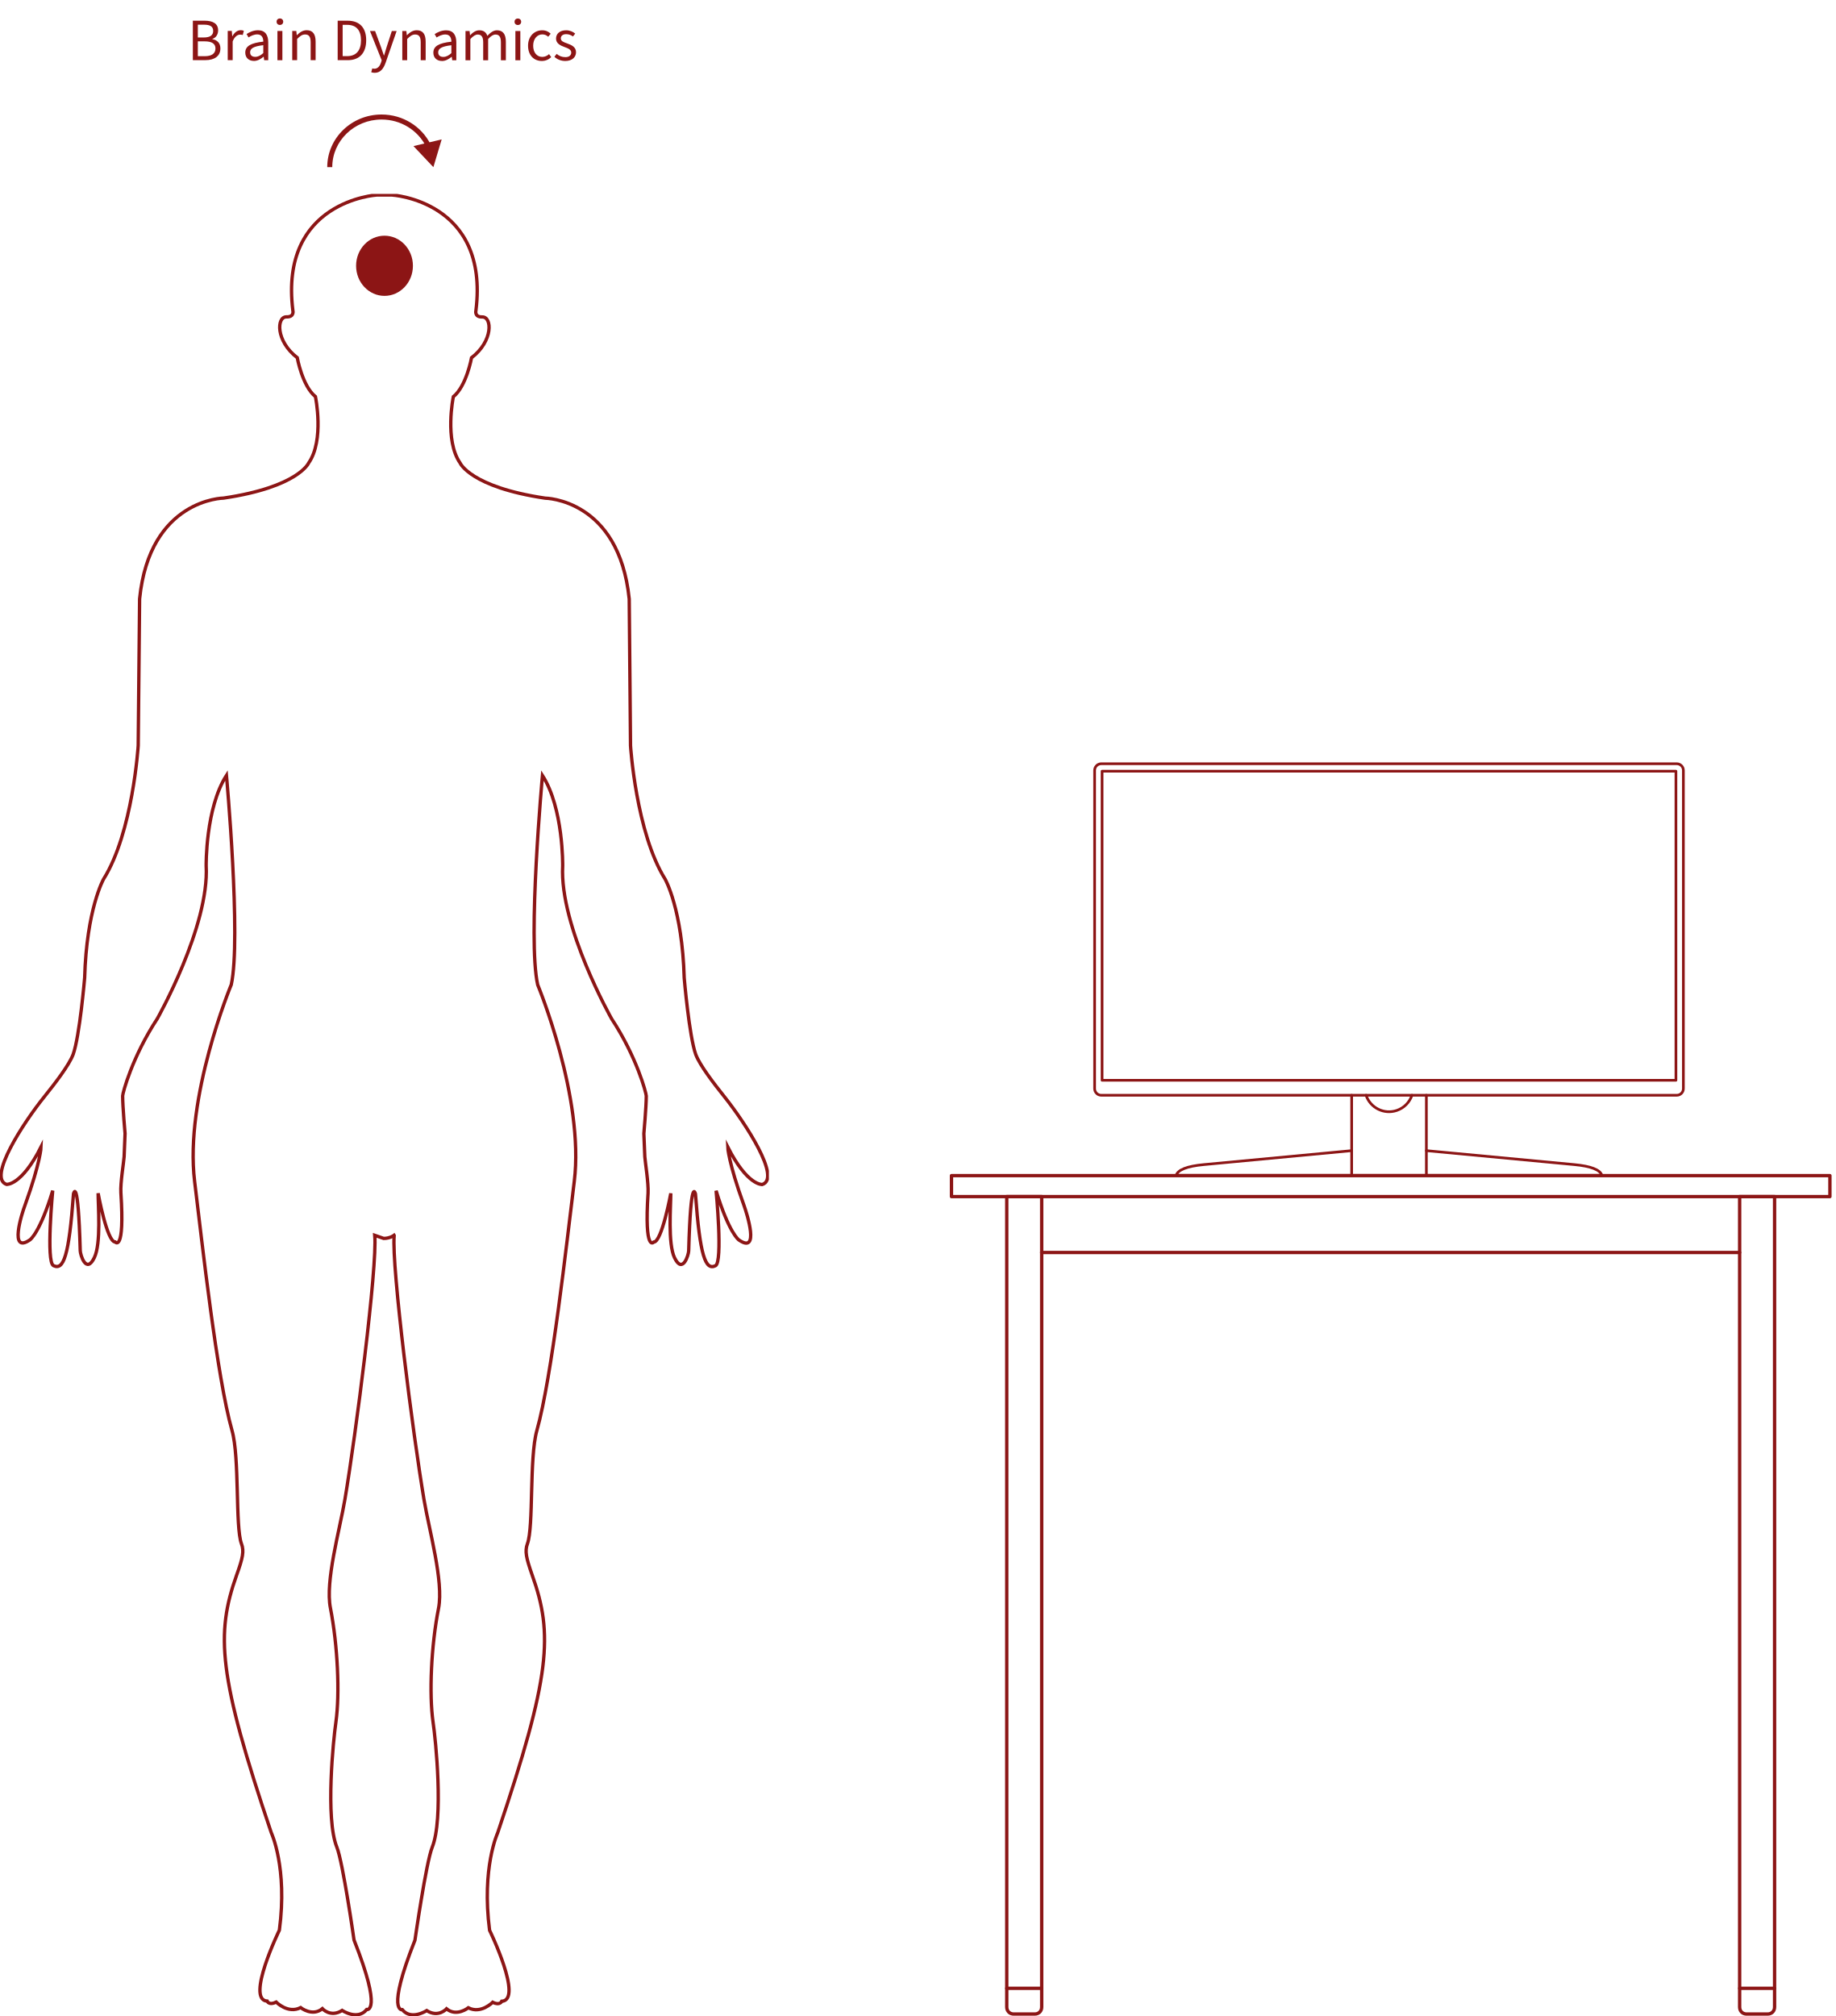
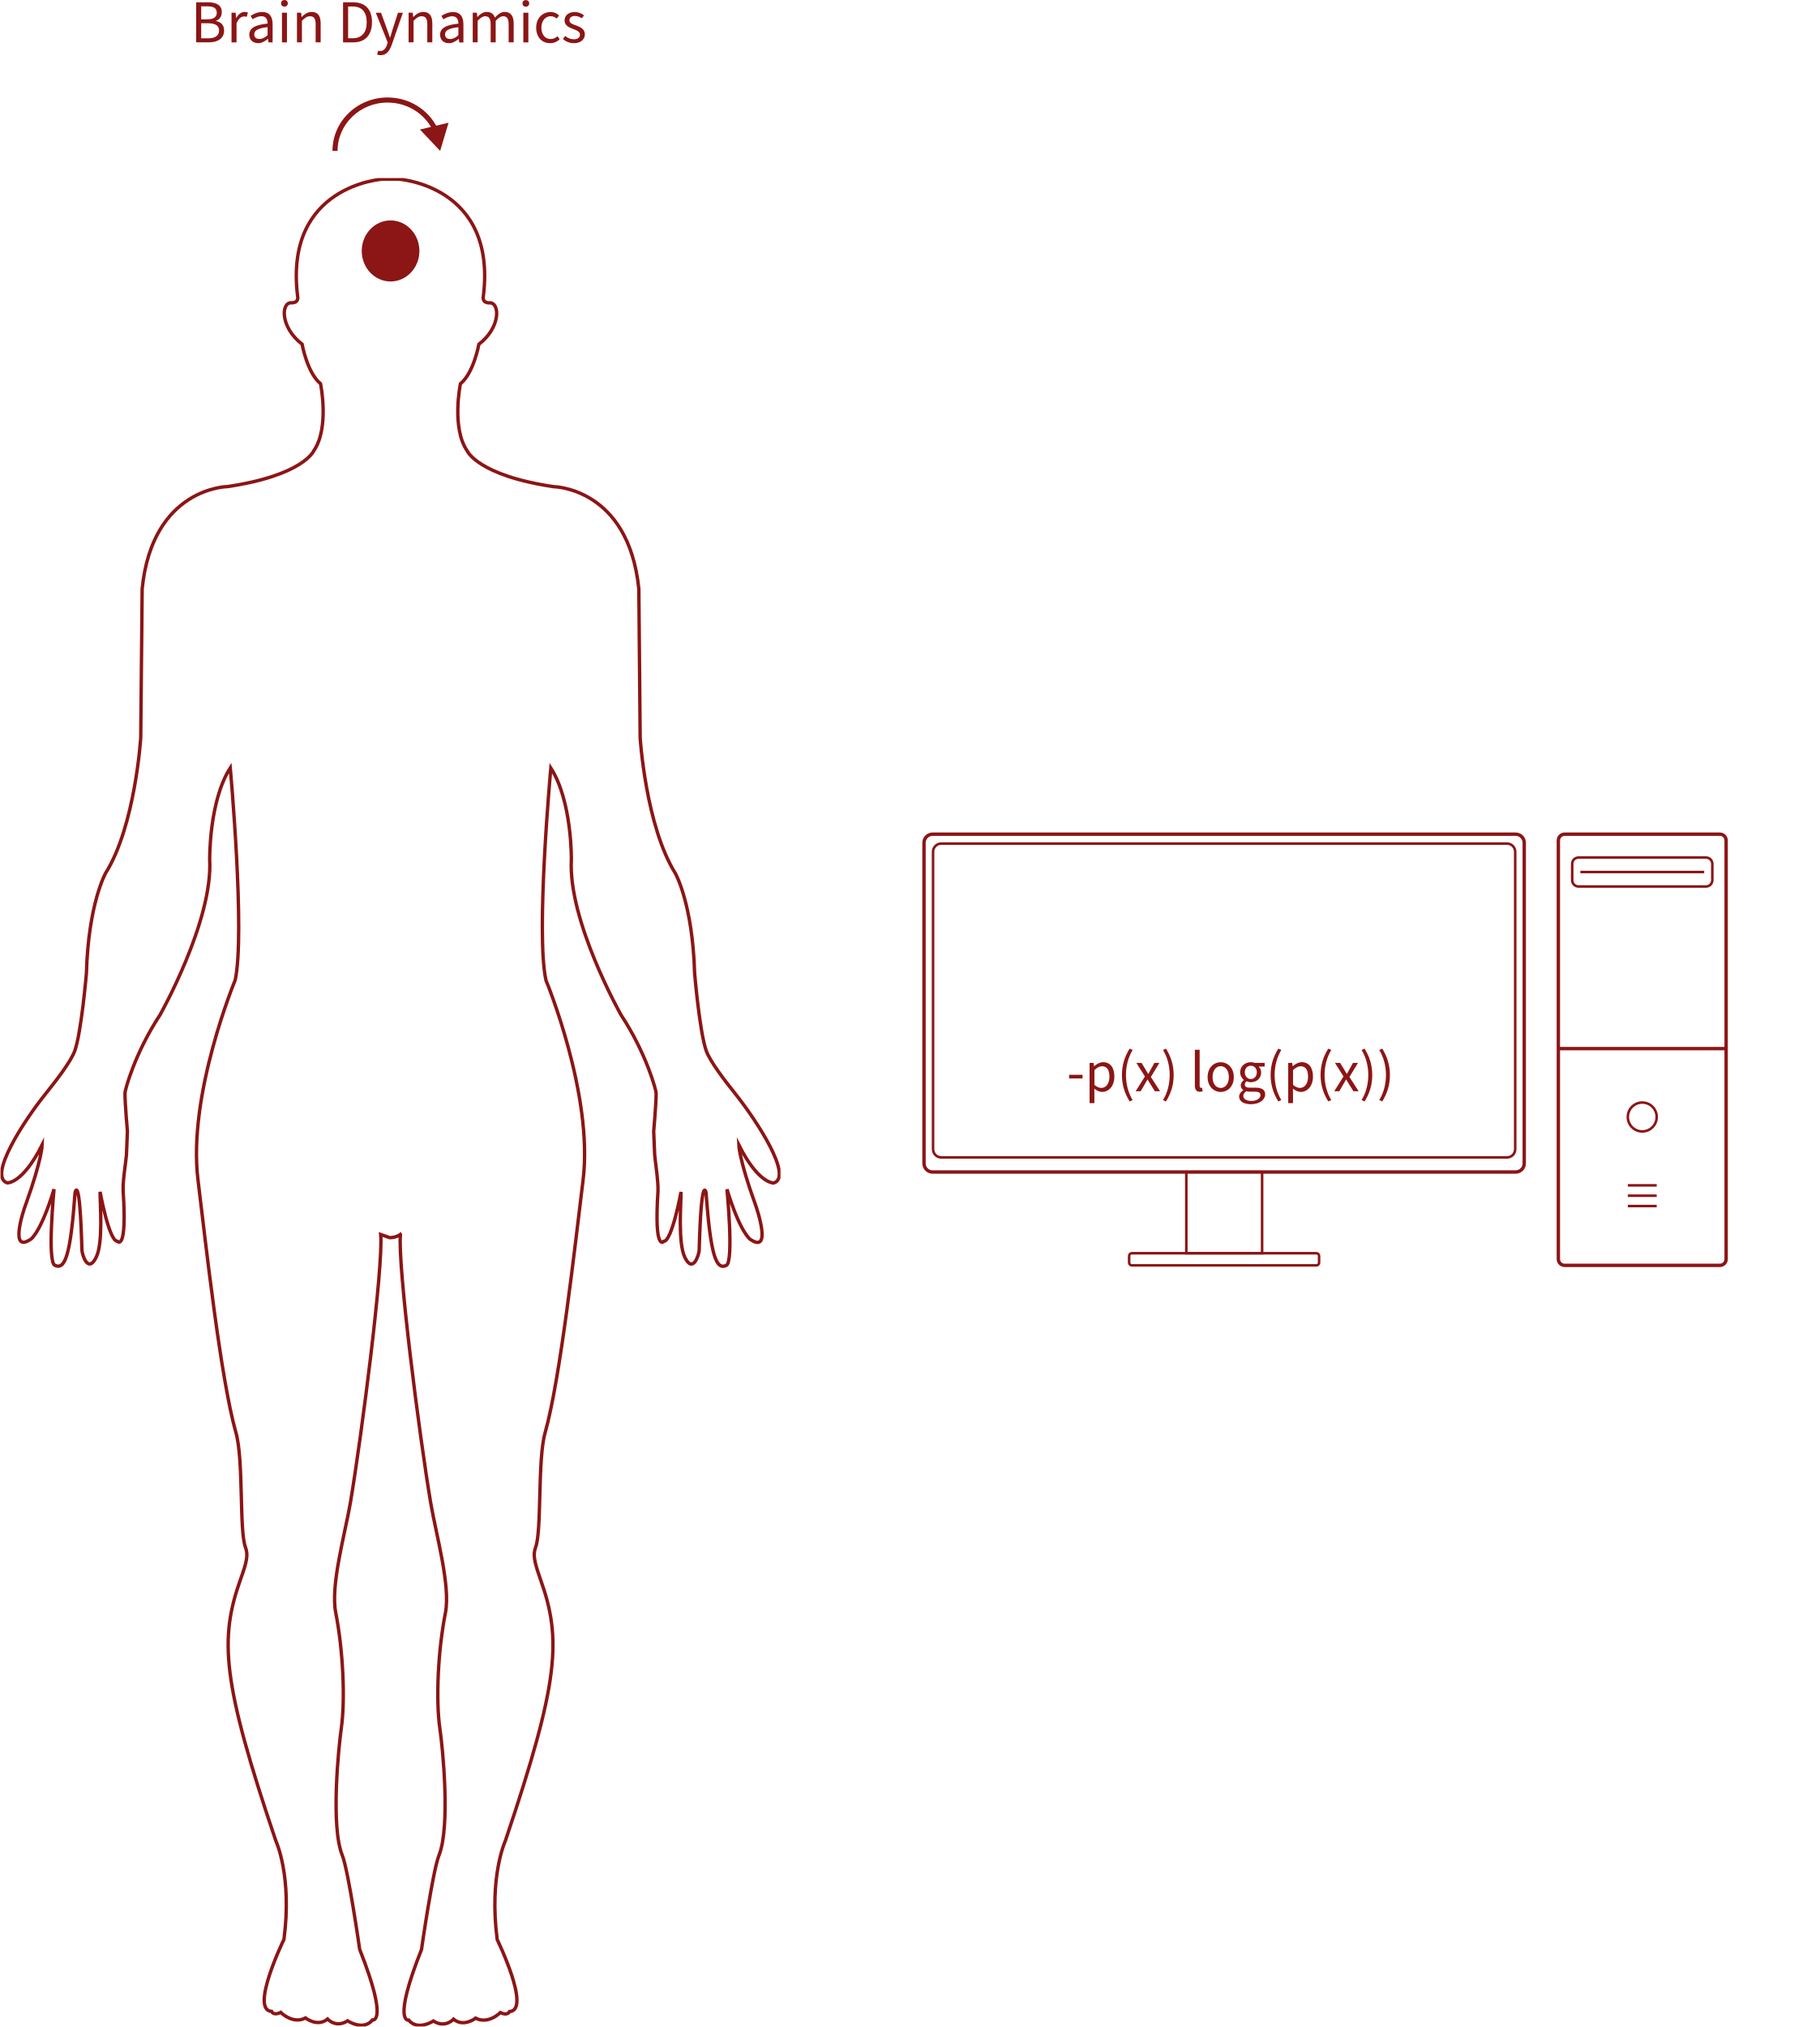
- <svg xmlns="http://www.w3.org/2000/svg" id="Ebene_1" data-name="Ebene 1" viewBox="0 0 549 603">
+ <svg xmlns="http://www.w3.org/2000/svg" id="Ebene_1" data-name="Ebene 1" viewBox="0 0 536.46 597.64">
  <defs>
    <style>
-       .cls-1, .cls-2, .cls-3, .cls-4 {
+       .cls-1 {
+         clip-path: url(#clippath);
+       }
+ 
+       .cls-2, .cls-3, .cls-4 {
        fill: none;
      }

-       .cls-1, .cls-3, .cls-4 {
-         stroke: #8c1515;
+       .cls-2, .cls-5 {
+         stroke-width: 0px;
      }

-       .cls-1, .cls-4 {
-         stroke-linecap: round;
-         stroke-linejoin: round;
+       .cls-3 {
+         stroke-width: .75px;
+       }
+ 
+       .cls-3, .cls-4 {
+         stroke: #8c1515;
+         stroke-miterlimit: 10;
      }

      .cls-5 {
-         clip-path: url(#clippath);
-       }
- 
-       .cls-2, .cls-6 {
-         stroke-width: 0px;
-       }
- 
-       .cls-7 {
-         clip-path: url(#clippath-1);
-       }
- 
-       .cls-8 {
-         clip-path: url(#clippath-2);
-       }
- 
-       .cls-3 {
-         stroke-miterlimit: 10;
-       }
- 
-       .cls-4 {
-         stroke-width: .8px;
-       }
- 
-       .cls-6 {
        fill: #8c1515;
      }
    </style>
    <clipPath id="clippath">
-       <rect class="cls-2" x="327" y="228" width="177" height="124" />
-     </clipPath>
-     <clipPath id="clippath-1">
-       <rect class="cls-2" y="58" width="230" height="545" />
-     </clipPath>
-     <clipPath id="clippath-2">
-       <rect class="cls-2" x="283" y="350.03" width="266" height="254" />
+       <rect class="cls-2" x=".15" y="52.49" width="230" height="545" />
    </clipPath>
  </defs>
-   <g class="cls-5">
-     <g>
-       <path class="cls-4" d="m426.67,351.56h52.51c-.52-1.68-3.27-2.75-8.26-3.22l-44.23-4.17" />
-       <path class="cls-4" d="m404.33,351.56h-52.5c.52-1.68,3.27-2.75,8.27-3.22l44.23-4.17" />
-       <path class="cls-4" d="m408.64,327.61c1.29,3.79,5.4,5.82,9.19,4.53,2.13-.72,3.81-2.4,4.53-4.53" />
-       <path class="cls-4" d="m404.33,327.61v23.95h22.35v-23.95" />
-       <path class="cls-4" d="m501.33,230.67h-171.66v92.45h171.66v-92.45Z" />
-       <path class="cls-4" d="m501.57,228.44h-172.14c-1.1,0-1.99.89-1.99,1.99v95.18c0,1.1.89,1.99,1.99,1.99h172.14c1.1,0,1.99-.89,1.99-1.99v-95.18c0-1.1-.89-1.99-1.99-1.99Z" />
-     </g>
+   <g class="cls-1">
+     <path class="cls-4" d="m118.07,364.03c-.8,9.44,5.62,59.43,8.93,79.04,1.57,9.29,5.9,24.41,4.35,32.45-2.22,11.2-2.86,25.69-1.64,34.12.77,5.12,3.2,28.75-.27,37.4-1.82,4.53-5.15,27.76-5.15,27.76-8.68,21.88-3.78,20.81-3.78,20.81,2.68,3.29,7.29.26,7.29.26,3.51,2.23,5.93-.53,5.93-.53,3.01,2.49,6.52-.31,6.52-.31,3.78,1.96,7.29-1.65,7.29-1.65,2.17,1.09,2.71-.29,2.71-.29,6.51-.41-3.64-21.24-3.64-21.24-2.43-18.7,2.41-29.11,2.41-29.11,15.87-46.98,16.67-59.44,10.33-77.14-1.78-5.11-2.24-7.13-1.42-9.36,1.9-5.12.52-25.72,2.83-33.9,4.47-15.77,8.88-55.78,11.18-74.44,3.09-25.14-10.94-58.86-10.94-58.86-3.07-13.72,1.43-62.6,1.43-62.6,6.29,9.78,6.05,27.03,6.05,27.03-1,18.09,14.64,45.75,14.64,45.75,7.52,11.43,10.36,22.27,10.36,23.08,0,3.29-.72,11.26-.72,11.26l.29,6.94c.13,1.77,1.12,7.85.97,10.8-1.17,18.11,1.7,14.7,1.7,14.7,2.43,0,5.1-14.57,5.1-14.57,0,3.76-.92,15,1.11,19.25,2.43,5.06,4.21-.87,4.24-2.05.64-23.05,2.03-17.01,2.03-17.01,1.35,18.7,3.01,22.92,5.98,21.46,2.26-1.08.19-22.44.19-22.44,3.86,12.69,6.79,14.71,6.79,14.71,6.37,4.46,2.43-7.87,1.55-10.32-4.71-12.98-4.86-17.48-4.86-17.48,5.89,11.66,10.33,11.23,10.33,11.23,5.74-1.83-5.02-18.34-11.33-26.26-3.22-4.03-7.37-9.43-8.57-12.64-1.96-5.43-3.45-22.88-3.45-22.88-.59-20.6-5.7-29.54-5.7-29.54-8.72-13.94-10.36-39.93-10.36-39.93l-.39-43.89c-3.06-29.94-25.15-30.15-25.15-30.15-22.33-3.32-25.44-10.52-25.44-10.52-4.73-6.8-2.02-19.82-2.02-19.82,3.93-3.18,5.44-11.65,5.44-11.65,6.51-4.99,6.2-12.29,3.19-12.21-2.41.06-1.87-1.93-1.87-1.93,4.07-32.87-25.15-34.55-25.15-34.55h-4.46s-29.23,1.68-25.16,34.53c0,0,.55,2-1.89,1.93-3-.08-3.28,7.22,3.21,12.21,0,0,1.51,8.46,5.44,11.65,0,0,2.71,13.03-2.02,19.82,0,0-3.09,7.21-25.44,10.52,0,0-22.13.22-25.14,30.15l-.42,43.89s-1.61,25.99-10.36,39.93c0,0-5.08,8.95-5.66,29.54,0,0-1.49,17.45-3.44,22.88-1.19,3.19-5.34,8.59-8.59,12.63-6.36,7.89-17.06,24.38-11.33,26.26,0,0,4.46.43,10.33-11.23,0,0-.12,4.46-4.82,17.48-.93,2.41-4.86,14.74,1.51,10.32,0,0,2.95-2.02,6.79-14.71,0,0-2.06,21.36.23,22.44,2.99,1.46,4.63-2.76,5.98-21.46,0,0,1.38-6.04,2.02,17.01.03,1.19,1.78,7.12,4.22,2.05,2.06-4.24,1.13-15.47,1.13-19.25,0,0,2.64,14.57,5.1,14.57,0,0,2.9,3.41,1.71-14.7-.19-2.96.85-9.03.97-10.8l.28-6.94s-.72-7.95-.72-11.26c0-.82,2.85-11.65,10.36-23.08,0,0,15.63-27.67,14.62-45.75,0,0-.22-17.25,6.07-27.03,0,0,4.46,48.87,1.44,62.6,0,0-14.05,33.71-10.96,58.86,2.28,18.72,6.69,58.67,11.17,74.44,2.34,8.17.95,28.75,2.83,33.9.85,2.23.4,4.29-1.42,9.35-6.31,17.7-5.51,30.17,10.36,77.14,0,0,4.89,10.41,2.41,29.11,0,0-10.13,20.82-3.65,21.23,0,0,.5,1.38,2.71.29,0,0,3.51,3.61,7.3,1.65,0,0,3.51,2.8,6.51.31,0,0,2.41,2.76,5.91.53,0,0,4.6,3.1,7.34-.26,0,0,4.86,1.08-3.79-20.81,0,0-3.31-23.2-5.14-27.76-3.48-8.64-1.02-32.32-.28-37.4,1.2-8.48.55-22.94-1.64-34.12-1.6-8.01,2.73-23.15,4.33-32.45,3.29-19.58,9.74-69.58,8.93-79.04l2.67.93c1.91,0,3.11-.93,3.11-.93h0Z" />
  </g>
-   <g class="cls-7">
-     <path class="cls-3" d="m117.91,369.54c-.8,9.44,5.62,59.43,8.93,79.04,1.57,9.29,5.9,24.41,4.35,32.45-2.22,11.2-2.86,25.69-1.64,34.12.77,5.12,3.2,28.75-.27,37.4-1.82,4.53-5.15,27.76-5.15,27.76-8.68,21.88-3.78,20.81-3.78,20.81,2.68,3.29,7.29.26,7.29.26,3.51,2.23,5.93-.53,5.93-.53,3.01,2.49,6.52-.31,6.52-.31,3.78,1.96,7.29-1.65,7.29-1.65,2.17,1.09,2.71-.29,2.71-.29,6.51-.41-3.64-21.24-3.64-21.24-2.43-18.7,2.41-29.11,2.41-29.11,15.87-46.98,16.67-59.44,10.33-77.14-1.78-5.11-2.24-7.13-1.42-9.36,1.9-5.12.52-25.72,2.83-33.9,4.47-15.77,8.88-55.78,11.18-74.44,3.09-25.14-10.94-58.86-10.94-58.86-3.07-13.72,1.43-62.6,1.43-62.6,6.29,9.78,6.05,27.03,6.05,27.03-1,18.09,14.64,45.75,14.64,45.75,7.52,11.43,10.36,22.27,10.36,23.08,0,3.29-.72,11.26-.72,11.26l.29,6.94c.13,1.77,1.12,7.85.97,10.8-1.17,18.11,1.7,14.7,1.7,14.7,2.43,0,5.1-14.57,5.1-14.57,0,3.76-.92,15,1.11,19.25,2.43,5.06,4.21-.87,4.24-2.05.64-23.05,2.03-17.01,2.03-17.01,1.35,18.7,3.01,22.92,5.98,21.46,2.26-1.08.19-22.44.19-22.44,3.86,12.69,6.79,14.71,6.79,14.71,6.37,4.46,2.43-7.87,1.55-10.32-4.71-12.98-4.86-17.48-4.86-17.48,5.89,11.66,10.33,11.23,10.33,11.23,5.74-1.83-5.02-18.34-11.33-26.26-3.22-4.03-7.37-9.43-8.57-12.64-1.96-5.43-3.45-22.88-3.45-22.88-.59-20.6-5.7-29.54-5.7-29.54-8.72-13.94-10.36-39.93-10.36-39.93l-.39-43.89c-3.06-29.94-25.15-30.15-25.15-30.15-22.33-3.32-25.44-10.52-25.44-10.52-4.73-6.8-2.02-19.82-2.02-19.82,3.93-3.18,5.44-11.65,5.44-11.65,6.51-4.99,6.2-12.29,3.19-12.21-2.41.06-1.87-1.93-1.87-1.93,4.07-32.87-25.15-34.55-25.15-34.55h-4.46s-29.23,1.68-25.16,34.53c0,0,.55,2-1.89,1.93-3-.08-3.28,7.22,3.21,12.21,0,0,1.51,8.46,5.44,11.65,0,0,2.71,13.03-2.02,19.82,0,0-3.09,7.21-25.44,10.52,0,0-22.13.22-25.14,30.15l-.42,43.89s-1.61,25.99-10.36,39.93c0,0-5.08,8.95-5.66,29.54,0,0-1.49,17.45-3.44,22.88-1.19,3.19-5.34,8.59-8.59,12.63-6.36,7.89-17.06,24.38-11.33,26.26,0,0,4.46.43,10.33-11.23,0,0-.12,4.46-4.82,17.48-.93,2.41-4.86,14.74,1.51,10.32,0,0,2.95-2.02,6.79-14.71,0,0-2.06,21.36.23,22.44,2.99,1.46,4.63-2.76,5.98-21.46,0,0,1.38-6.04,2.02,17.01.03,1.19,1.78,7.12,4.22,2.05,2.06-4.24,1.13-15.47,1.13-19.25,0,0,2.64,14.57,5.1,14.57,0,0,2.9,3.41,1.71-14.7-.19-2.96.85-9.03.97-10.8l.28-6.94s-.72-7.95-.72-11.26c0-.82,2.85-11.65,10.36-23.08,0,0,15.63-27.67,14.62-45.75,0,0-.22-17.25,6.07-27.03,0,0,4.46,48.87,1.44,62.6,0,0-14.05,33.71-10.96,58.86,2.28,18.72,6.69,58.67,11.17,74.44,2.34,8.17.95,28.75,2.83,33.9.85,2.23.4,4.29-1.42,9.35-6.31,17.7-5.51,30.17,10.36,77.14,0,0,4.89,10.41,2.41,29.11,0,0-10.13,20.82-3.65,21.23,0,0,.5,1.38,2.71.29,0,0,3.51,3.61,7.3,1.65,0,0,3.51,2.8,6.51.31,0,0,2.41,2.76,5.91.53,0,0,4.6,3.1,7.34-.26,0,0,4.86,1.08-3.79-20.81,0,0-3.31-23.2-5.14-27.76-3.48-8.64-1.02-32.32-.28-37.4,1.2-8.48.55-22.94-1.64-34.12-1.6-8.01,2.73-23.15,4.33-32.45,3.29-19.58,9.74-69.58,8.93-79.04l2.67.93c1.91,0,3.11-.93,3.11-.93h0Z" />
+   <path class="cls-5" d="m123.67,73.99c0,5-3.83,9-8.5,9s-8.5-4-8.5-9,3.83-9,8.5-9,8.5,4,8.5,9Z" />
+   <path class="cls-5" d="m57.84,12.49V.68h3.51c2.39,0,4.05.81,4.05,2.88,0,1.22-.61,2.21-1.73,2.57v.07c1.48.27,2.41,1.19,2.41,2.77,0,2.36-1.84,3.51-4.48,3.51h-3.76Zm1.49-6.79h1.75c2.02,0,2.84-.74,2.84-1.94,0-1.37-.94-1.89-2.77-1.89h-1.82v3.83Zm0,5.6h2.05c2.03,0,3.22-.74,3.22-2.32,0-1.46-1.15-2.12-3.22-2.12h-2.05v4.45Zm8.94,1.19V3.74h1.22l.13,1.58h.05c.58-1.1,1.48-1.8,2.48-1.8.38,0,.65.05.94.18l-.32,1.26c-.27-.07-.45-.11-.81-.11-.74,0-1.62.54-2.21,2.02v5.62h-1.48Zm7.82.22c-1.46,0-2.57-.9-2.57-2.48,0-1.96,1.66-2.88,5.4-3.29-.02-1.1-.4-2.16-1.82-2.16-1.01,0-1.93.47-2.61.9l-.58-1.01c.81-.54,2.03-1.13,3.44-1.13,2.12,0,3.04,1.42,3.04,3.6v5.36h-1.22l-.13-1.04h-.05c-.86.7-1.8,1.26-2.9,1.26Zm.41-1.22c.85,0,1.57-.38,2.41-1.13v-2.36c-2.95.34-3.94,1.01-3.94,2.14,0,.97.68,1.35,1.53,1.35Zm6.64,1.01V3.74h1.48v8.75h-1.48Zm.74-10.55c-.58,0-.99-.38-.99-.97s.41-.97.99-.97.99.4.99.97-.41.97-.99.97Zm3.69,10.55V3.74h1.22l.13,1.26h.05c.83-.83,1.73-1.48,2.93-1.48,1.84,0,2.66,1.19,2.66,3.42v5.54h-1.48v-5.35c0-1.64-.5-2.34-1.66-2.34-.9,0-1.51.47-2.39,1.35v6.34h-1.48Zm13.59,0V.68h2.95c3.64,0,5.58,2.11,5.58,5.85s-1.94,5.96-5.51,5.96h-3.02Zm1.49-1.22h1.35c2.75,0,4.14-1.75,4.14-4.73s-1.39-4.63-4.14-4.63h-1.35v9.36Zm9.58,4.99c-.4,0-.74-.07-1.03-.18l.32-1.15c.22.07.43.11.63.11.99,0,1.62-.79,1.98-1.87l.2-.65-3.51-8.77h1.53l1.78,4.84c.27.76.58,1.66.85,2.47h.07c.25-.79.5-1.69.74-2.47l1.57-4.84h1.44l-3.29,9.47c-.61,1.73-1.51,3.04-3.28,3.04Zm8.26-3.76V3.74h1.22l.13,1.26h.05c.83-.83,1.73-1.48,2.93-1.48,1.84,0,2.66,1.19,2.66,3.42v5.54h-1.48v-5.35c0-1.64-.5-2.34-1.66-2.34-.9,0-1.51.47-2.39,1.35v6.34h-1.48Zm11.86.22c-1.46,0-2.57-.9-2.57-2.48,0-1.96,1.66-2.88,5.4-3.29-.02-1.1-.4-2.16-1.82-2.16-1.01,0-1.93.47-2.61.9l-.58-1.01c.81-.54,2.03-1.13,3.44-1.13,2.12,0,3.04,1.42,3.04,3.6v5.36h-1.22l-.13-1.04h-.05c-.86.7-1.8,1.26-2.9,1.26Zm.41-1.22c.85,0,1.57-.38,2.41-1.13v-2.36c-2.95.34-3.94,1.01-3.94,2.14,0,.97.68,1.35,1.53,1.35Zm6.64,1.01V3.74h1.22l.13,1.26h.05c.76-.83,1.67-1.48,2.72-1.48,1.33,0,2.05.63,2.41,1.67.92-.99,1.82-1.67,2.88-1.67,1.8,0,2.66,1.19,2.66,3.42v5.54h-1.48v-5.35c0-1.64-.52-2.34-1.62-2.34-.68,0-1.39.45-2.2,1.35v6.34h-1.48v-5.35c0-1.64-.52-2.34-1.64-2.34-.65,0-1.39.45-2.2,1.35v6.34h-1.48Zm14.92,0V3.74h1.48v8.75h-1.48Zm.74-10.55c-.58,0-.99-.38-.99-.97s.41-.97.99-.97.99.4.99.97-.41.97-.99.97Zm7.17,10.76c-2.34,0-4.12-1.67-4.12-4.57s1.96-4.61,4.21-4.61c1.15,0,1.96.43,2.56,1.03l-.74.9c-.45-.41-1.01-.7-1.76-.7-1.57,0-2.74,1.37-2.74,3.38s1.1,3.35,2.72,3.35c.79,0,1.51-.34,2.03-.83l.65.9c-.72.7-1.69,1.15-2.81,1.15Zm7.02,0c-1.28,0-2.45-.47-3.26-1.26l.68-.86c.76.63,1.55.97,2.63.97,1.15,0,1.73-.61,1.73-1.37,0-.9-.99-1.28-1.98-1.64-1.31-.47-2.57-1.1-2.57-2.54s1.12-2.48,3.02-2.48c1.08,0,2.03.41,2.72.99l-.68.85c-.61-.43-1.24-.68-2.03-.68-1.1,0-1.6.59-1.6,1.26,0,.79.77,1.12,1.85,1.49,1.37.49,2.7,1.08,2.7,2.66,0,1.42-1.13,2.61-3.2,2.61Z" />
+   <path class="cls-5" d="m129.79,44.49l2.48-8.3-8.43,2,5.95,6.3Zm-30.25,0c0-7.85,6.58-14.25,14.75-14.25v-1.5c-8.95,0-16.25,7.03-16.25,15.75h1.5Zm14.75-14.25c5.84,0,10.88,3.28,13.27,8.02l1.34-.68c-2.64-5.24-8.2-8.84-14.61-8.84v1.5Z" />
+   <g>
+     <path class="cls-5" d="m315.27,316.89h3.95v1.08h-3.95v-1.08Z" />
+     <path class="cls-5" d="m321.31,313.39h1.17l.12.96h.05c.75-.64,1.68-1.17,2.66-1.17,2.14,0,3.29,1.66,3.29,4.26,0,2.83-1.7,4.5-3.6,4.5-.77,0-1.55-.36-2.32-.96l.03,1.46v2.81h-1.41v-11.86Zm5.84,4.05c0-1.84-.62-3.07-2.2-3.07-.7,0-1.41.39-2.23,1.13v4.38c.75.64,1.49.88,2.04.88,1.37,0,2.39-1.25,2.39-3.31Z" />
+     <path class="cls-5" d="m330.84,316.96c0-3.02.84-5.49,2.27-7.79l.88.41c-1.32,2.18-1.97,4.77-1.97,7.38s.65,5.2,1.97,7.38l-.88.41c-1.42-2.3-2.27-4.77-2.27-7.79Z" />
+     <path class="cls-5" d="m337.61,317.37l-2.52-3.98h1.53l1.12,1.84c.26.45.53.93.82,1.39h.07c.24-.46.5-.94.76-1.39l1.01-1.84h1.48l-2.52,4.14,2.71,4.2h-1.53l-1.22-1.94c-.29-.5-.6-1.01-.91-1.49h-.07c-.29.48-.57.98-.84,1.49l-1.13,1.94h-1.48l2.73-4.36Z" />
+     <path class="cls-5" d="m342.95,324.34c1.32-2.18,1.97-4.77,1.97-7.38s-.65-5.2-1.97-7.38l.87-.41c1.42,2.3,2.27,4.77,2.27,7.79s-.84,5.49-2.27,7.79l-.87-.41Z" />
+     <path class="cls-5" d="m352.34,320.02v-10.5h1.41v10.61c0,.45.19.6.41.6.09,0,.15,0,.29-.03l.19,1.06c-.19.09-.46.14-.81.14-1.06,0-1.49-.67-1.49-1.87Z" />
+     <path class="cls-5" d="m356.1,317.58c0-2.8,1.82-4.39,3.86-4.39s3.86,1.6,3.86,4.39-1.82,4.36-3.86,4.36-3.86-1.6-3.86-4.36Zm6.26,0c0-1.92-.96-3.23-2.4-3.23s-2.4,1.3-2.4,3.23.98,3.19,2.4,3.19,2.4-1.29,2.4-3.19Z" />
+     <path class="cls-5" d="m365.39,323.33c0-.7.46-1.37,1.22-1.89v-.07c-.41-.26-.74-.7-.74-1.36,0-.7.48-1.25.91-1.54v-.07c-.55-.45-1.08-1.25-1.08-2.25,0-1.82,1.44-2.97,3.14-2.97.46,0,.88.09,1.18.21h2.9v1.08h-1.73v.07c.39.36.7.91.7,1.66,0,1.77-1.36,2.88-3.05,2.88-.41,0-.87-.1-1.25-.29-.29.26-.53.53-.53.99,0,.53.34.91,1.48.91h1.61c1.94,0,2.92.6,2.92,1.99,0,1.54-1.63,2.88-4.22,2.88-2.04,0-3.45-.81-3.45-2.25Zm6.3-.43c0-.77-.6-1.03-1.68-1.03h-1.44c-.33,0-.72-.03-1.08-.14-.6.43-.86.93-.86,1.41,0,.89.91,1.46,2.42,1.46,1.6,0,2.64-.82,2.64-1.7Zm-1.08-6.74c0-1.22-.79-1.94-1.77-1.94s-1.77.72-1.77,1.94.81,1.99,1.77,1.99,1.77-.77,1.77-1.99Z" />
+     <path class="cls-5" d="m374.68,316.96c0-3.02.84-5.49,2.27-7.79l.88.41c-1.32,2.18-1.97,4.77-1.97,7.38s.65,5.2,1.97,7.38l-.88.41c-1.42-2.3-2.27-4.77-2.27-7.79Z" />
+     <path class="cls-5" d="m379.88,313.39h1.17l.12.96h.05c.75-.64,1.68-1.17,2.66-1.17,2.14,0,3.29,1.66,3.29,4.26,0,2.83-1.7,4.5-3.6,4.5-.77,0-1.55-.36-2.32-.96l.03,1.46v2.81h-1.41v-11.86Zm5.84,4.05c0-1.84-.62-3.07-2.2-3.07-.7,0-1.41.39-2.23,1.13v4.38c.76.64,1.49.88,2.04.88,1.37,0,2.39-1.25,2.39-3.31Z" />
+     <path class="cls-5" d="m389.41,316.96c0-3.02.84-5.49,2.27-7.79l.88.41c-1.32,2.18-1.97,4.77-1.97,7.38s.65,5.2,1.97,7.38l-.88.41c-1.42-2.3-2.27-4.77-2.27-7.79Z" />
+     <path class="cls-5" d="m396.17,317.37l-2.52-3.98h1.53l1.12,1.84c.26.45.53.93.82,1.39h.07c.24-.46.5-.94.76-1.39l1.01-1.84h1.48l-2.52,4.14,2.71,4.2h-1.53l-1.22-1.94c-.29-.5-.6-1.01-.91-1.49h-.07c-.29.48-.57.98-.84,1.49l-1.13,1.94h-1.48l2.73-4.36Z" />
+     <path class="cls-5" d="m401.51,324.34c1.32-2.18,1.97-4.77,1.97-7.38s-.65-5.2-1.97-7.38l.87-.41c1.42,2.3,2.27,4.77,2.27,7.79s-.84,5.49-2.27,7.79l-.87-.41Z" />
+     <path class="cls-5" d="m406.72,324.34c1.32-2.18,1.97-4.77,1.97-7.38s-.65-5.2-1.97-7.38l.87-.41c1.42,2.3,2.27,4.77,2.27,7.79s-.84,5.49-2.27,7.79l-.87-.41Z" />
  </g>
-   <path class="cls-6" d="m123.52,79.5c0,5-3.83,9-8.5,9s-8.5-4-8.5-9,3.83-9,8.5-9,8.5,4,8.5,9Z" />
-   <path class="cls-6" d="m57.69,18V6.19h3.51c2.39,0,4.05.81,4.05,2.88,0,1.22-.61,2.21-1.73,2.57v.07c1.48.27,2.41,1.19,2.41,2.77,0,2.36-1.84,3.51-4.48,3.51h-3.76Zm1.49-6.79h1.75c2.02,0,2.84-.74,2.84-1.94,0-1.37-.94-1.89-2.77-1.89h-1.82v3.83Zm0,5.6h2.05c2.03,0,3.22-.74,3.22-2.32,0-1.46-1.15-2.12-3.22-2.12h-2.05v4.45Zm8.94,1.19v-8.75h1.22l.13,1.58h.05c.58-1.1,1.48-1.8,2.48-1.8.38,0,.65.05.94.18l-.32,1.26c-.27-.07-.45-.11-.81-.11-.74,0-1.62.54-2.21,2.02v5.62h-1.48Zm7.82.22c-1.46,0-2.57-.9-2.57-2.48,0-1.96,1.66-2.88,5.4-3.29-.02-1.1-.4-2.16-1.82-2.16-1.01,0-1.93.47-2.61.9l-.58-1.01c.81-.54,2.03-1.13,3.44-1.13,2.12,0,3.04,1.42,3.04,3.6v5.36h-1.22l-.13-1.04h-.05c-.86.7-1.8,1.26-2.9,1.26Zm.41-1.22c.85,0,1.57-.38,2.41-1.13v-2.36c-2.95.34-3.94,1.01-3.94,2.14,0,.97.68,1.35,1.53,1.35Zm6.64,1.01v-8.75h1.48v8.75h-1.48Zm.74-10.55c-.58,0-.99-.38-.99-.97s.41-.97.99-.97.99.4.99.97-.41.97-.99.97Zm3.69,10.55v-8.75h1.22l.13,1.26h.05c.83-.83,1.73-1.48,2.93-1.48,1.84,0,2.66,1.19,2.66,3.42v5.54h-1.48v-5.35c0-1.64-.5-2.34-1.66-2.34-.9,0-1.51.47-2.39,1.35v6.34h-1.48Zm13.59,0V6.19h2.95c3.64,0,5.58,2.11,5.58,5.85s-1.94,5.96-5.51,5.96h-3.02Zm1.49-1.22h1.35c2.75,0,4.14-1.75,4.14-4.73s-1.39-4.63-4.14-4.63h-1.35v9.36Zm9.58,4.99c-.4,0-.74-.07-1.03-.18l.32-1.15c.22.07.43.11.63.11.99,0,1.62-.79,1.98-1.87l.2-.65-3.51-8.77h1.53l1.78,4.84c.27.76.58,1.66.85,2.47h.07c.25-.79.5-1.69.74-2.47l1.57-4.84h1.44l-3.29,9.47c-.61,1.73-1.51,3.04-3.28,3.04Zm8.26-3.76v-8.75h1.22l.13,1.26h.05c.83-.83,1.73-1.48,2.93-1.48,1.84,0,2.66,1.19,2.66,3.42v5.54h-1.48v-5.35c0-1.64-.5-2.34-1.66-2.34-.9,0-1.51.47-2.39,1.35v6.34h-1.48Zm11.86.22c-1.46,0-2.57-.9-2.57-2.48,0-1.96,1.66-2.88,5.4-3.29-.02-1.1-.4-2.16-1.82-2.16-1.01,0-1.93.47-2.61.9l-.58-1.01c.81-.54,2.03-1.13,3.44-1.13,2.12,0,3.04,1.42,3.04,3.6v5.36h-1.22l-.13-1.04h-.05c-.86.7-1.8,1.26-2.9,1.26Zm.41-1.22c.85,0,1.57-.38,2.41-1.13v-2.36c-2.95.34-3.94,1.01-3.94,2.14,0,.97.68,1.35,1.53,1.35Zm6.64,1.01v-8.75h1.22l.13,1.26h.05c.76-.83,1.67-1.48,2.72-1.48,1.33,0,2.05.63,2.41,1.67.92-.99,1.82-1.67,2.88-1.67,1.8,0,2.66,1.19,2.66,3.42v5.54h-1.48v-5.35c0-1.64-.52-2.34-1.62-2.34-.68,0-1.39.45-2.2,1.35v6.34h-1.48v-5.35c0-1.64-.52-2.34-1.64-2.34-.65,0-1.39.45-2.2,1.35v6.34h-1.48Zm14.92,0v-8.75h1.48v8.75h-1.48Zm.74-10.55c-.58,0-.99-.38-.99-.97s.41-.97.99-.97.99.4.99.97-.41.97-.99.97Zm7.17,10.76c-2.34,0-4.12-1.67-4.12-4.57s1.96-4.61,4.21-4.61c1.15,0,1.96.43,2.56,1.03l-.74.9c-.45-.41-1.01-.7-1.76-.7-1.57,0-2.74,1.37-2.74,3.38s1.1,3.35,2.72,3.35c.79,0,1.51-.34,2.03-.83l.65.9c-.72.7-1.69,1.15-2.81,1.15Zm7.02,0c-1.28,0-2.45-.47-3.26-1.26l.68-.86c.76.63,1.55.97,2.63.97,1.15,0,1.73-.61,1.73-1.37,0-.9-.99-1.28-1.98-1.64-1.31-.47-2.57-1.1-2.57-2.54s1.12-2.48,3.02-2.48c1.08,0,2.03.41,2.72.99l-.68.85c-.61-.43-1.24-.68-2.03-.68-1.1,0-1.6.59-1.6,1.26,0,.79.77,1.12,1.85,1.49,1.37.49,2.7,1.08,2.7,2.66,0,1.42-1.13,2.61-3.2,2.61Z" />
-   <g class="cls-8">
-     <g>
-       <path class="cls-1" d="m547.39,351.64h-262.77v6.27h262.77v-6.27Z" />
-       <path class="cls-1" d="m301.16,357.91v242.42c0,1.21.86,2.08,2.08,2.08h6.29c1.21,0,2.08-.86,2.08-2.08v-242.42h-10.46Z" />
-       <path class="cls-1" d="m530.84,357.91v242.42c0,1.21-.86,2.08-2.08,2.08h-6.29c-1.21,0-2.08-.86-2.08-2.08v-242.42h10.46Z" />
-       <path class="cls-1" d="m311.6,374.63h208.79" />
-       <path class="cls-1" d="m301.16,594.72h10.44" />
-       <path class="cls-1" d="m530.84,594.72h-10.44" />
-     </g>
+   <g>
+     <rect class="cls-4" x="272.47" y="245.95" width="177" height="99.61" rx="2.54" ry="2.54" />
+     <rect class="cls-3" x="275.14" y="248.72" width="171.66" height="92.53" rx="2.41" ry="2.41" />
+     <rect class="cls-3" x="349.82" y="345.55" width="22.35" height="23.95" />
+     <rect class="cls-3" x="332.96" y="369.5" width="56.01" height="3.58" rx=".8" ry=".8" />
  </g>
-   <path class="cls-6" d="m129.64,50l2.48-8.3-8.43,2,5.95,6.3Zm-30.25,0c0-7.85,6.58-14.25,14.75-14.25v-1.5c-8.95,0-16.25,7.03-16.25,15.75h1.5Zm14.75-14.25c5.84,0,10.88,3.28,13.27,8.02l1.34-.68c-2.64-5.24-8.2-8.84-14.61-8.84v1.5Z" />
+   <g>
+     <rect class="cls-4" x="459.53" y="245.95" width="49.47" height="127.13" rx="1.84" ry="1.84" />
+     <line class="cls-4" x1="459.53" y1="309.17" x2="509.01" y2="309.17" />
+     <circle class="cls-3" cx="484.27" cy="329.33" r="4.26" />
+     <line class="cls-3" x1="480.01" y1="349.49" x2="488.53" y2="349.49" />
+     <line class="cls-3" x1="480.01" y1="352.54" x2="488.53" y2="352.54" />
+     <line class="cls-3" x1="480.01" y1="355.59" x2="488.53" y2="355.59" />
+     <rect class="cls-3" x="463.61" y="252.84" width="41.32" height="8.53" rx="1.85" ry="1.85" />
+     <line class="cls-3" x1="466.02" y1="257.11" x2="502.53" y2="257.11" />
+   </g>
</svg>
